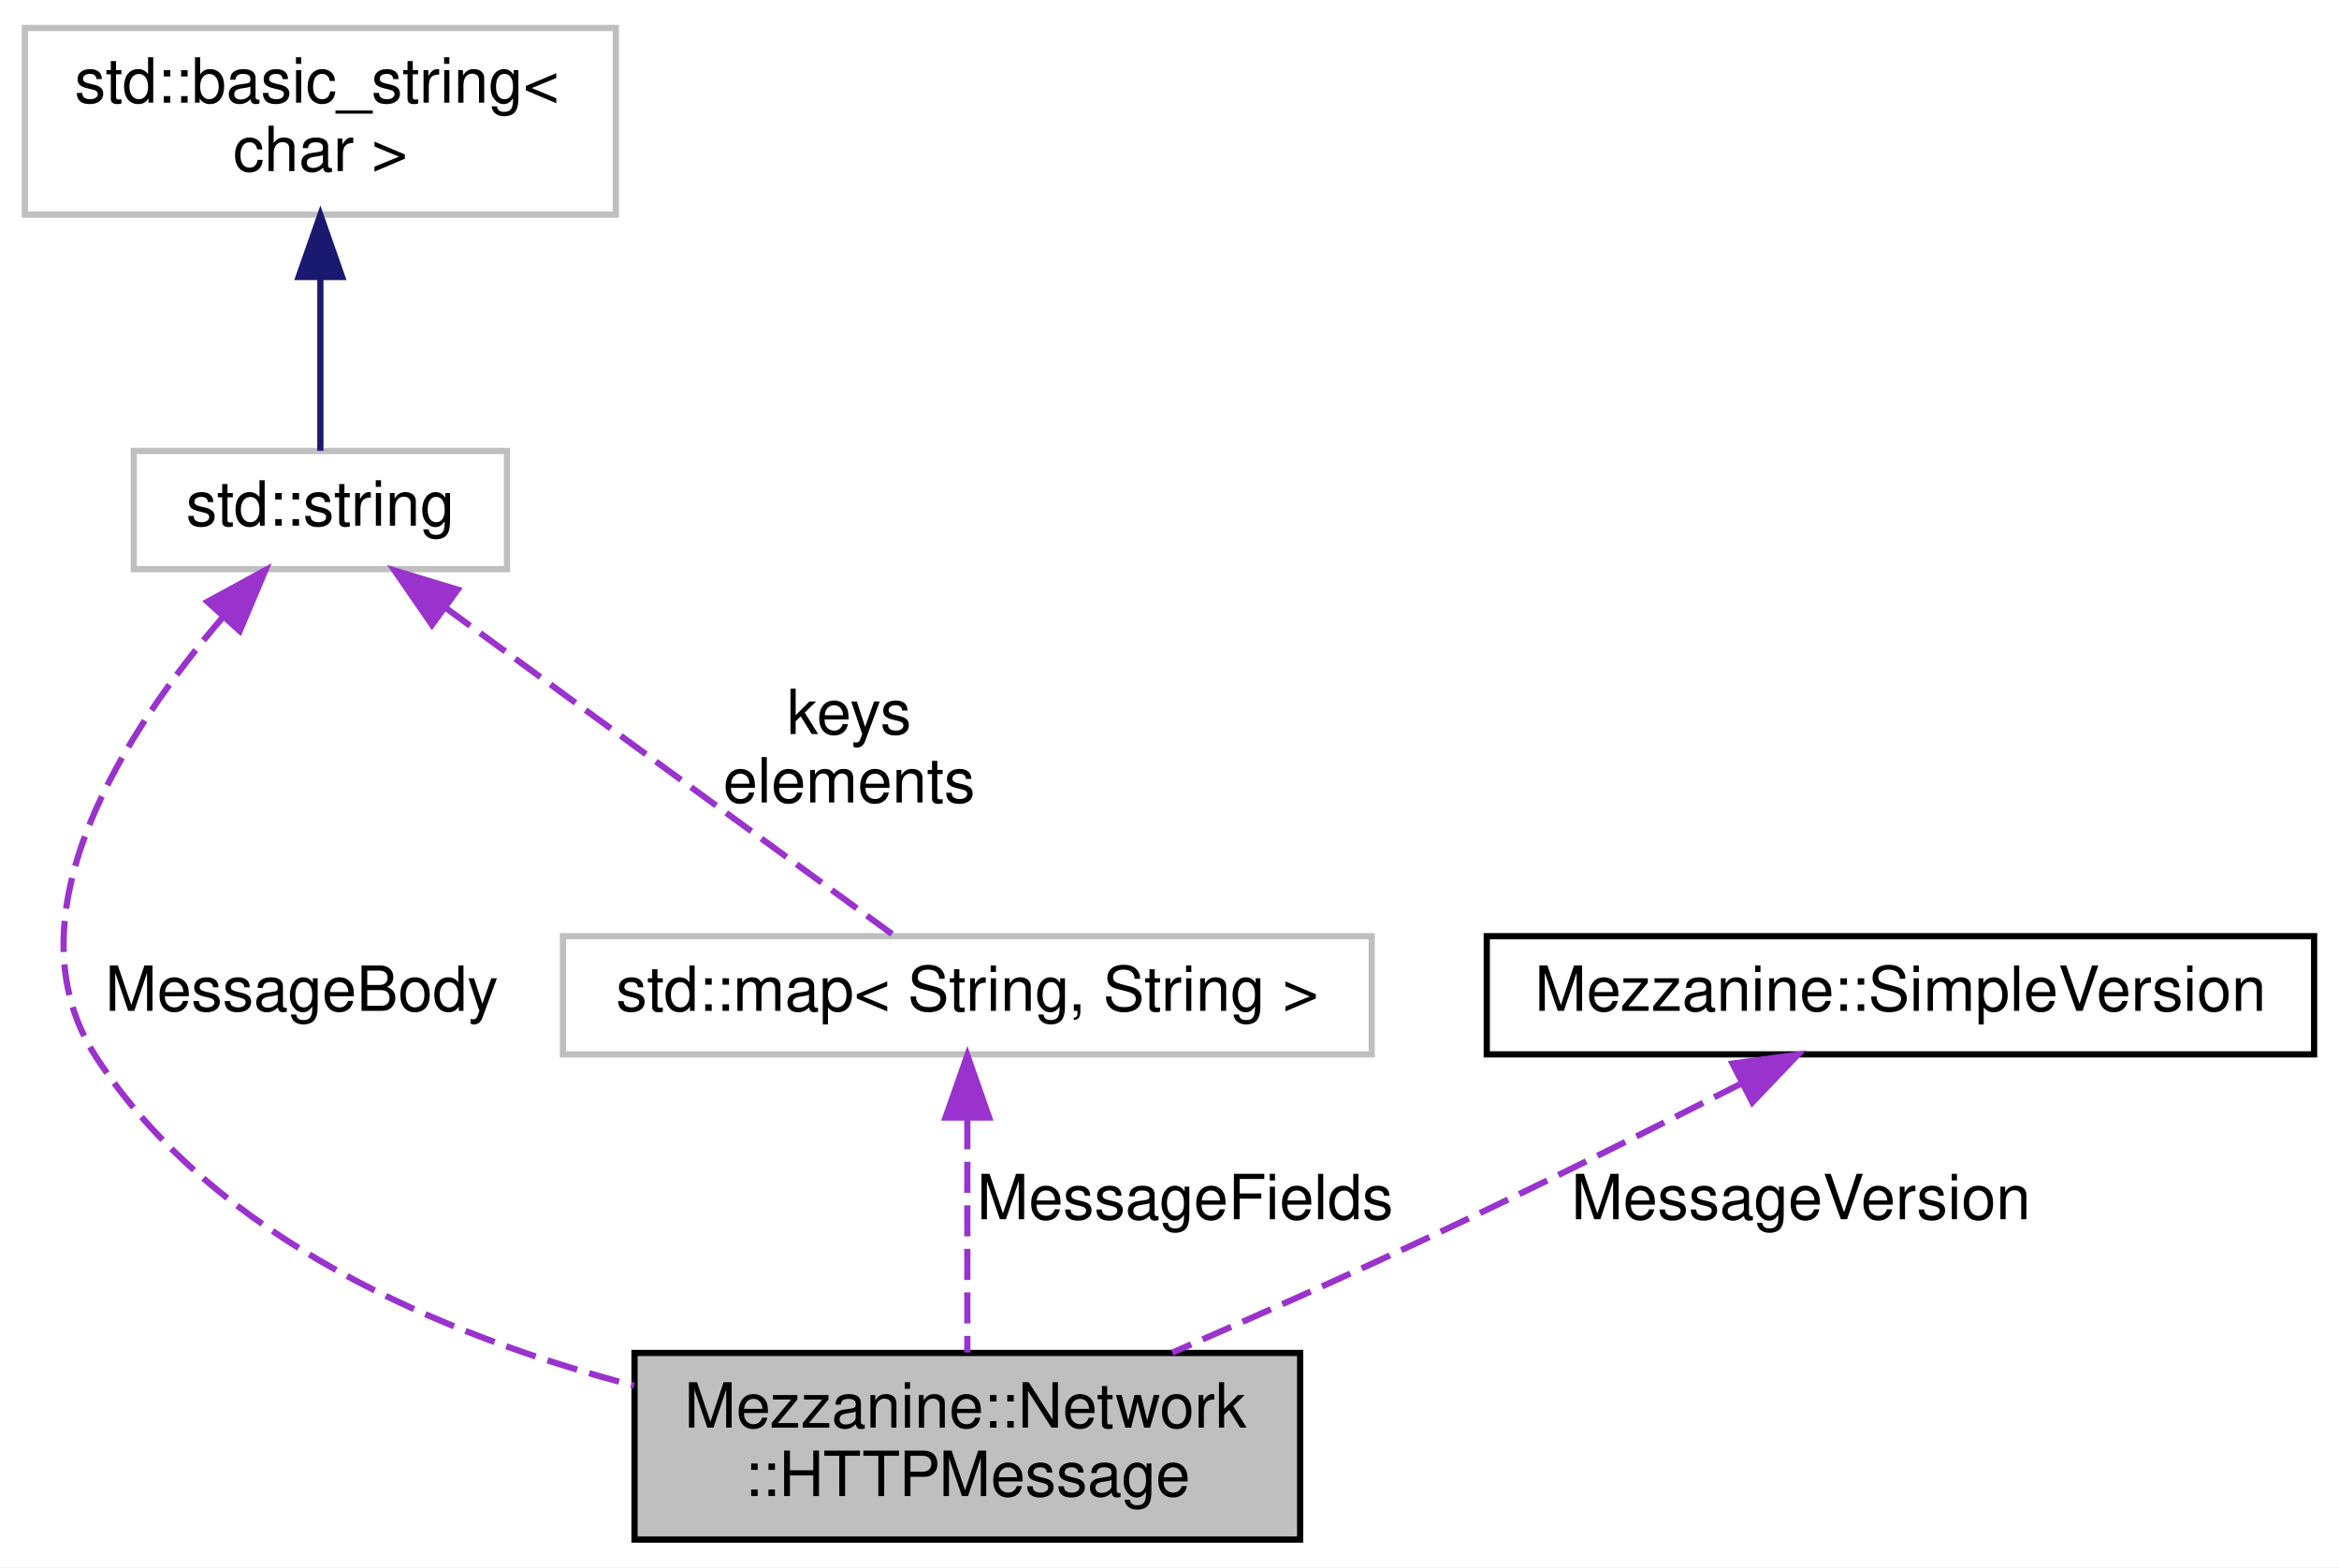
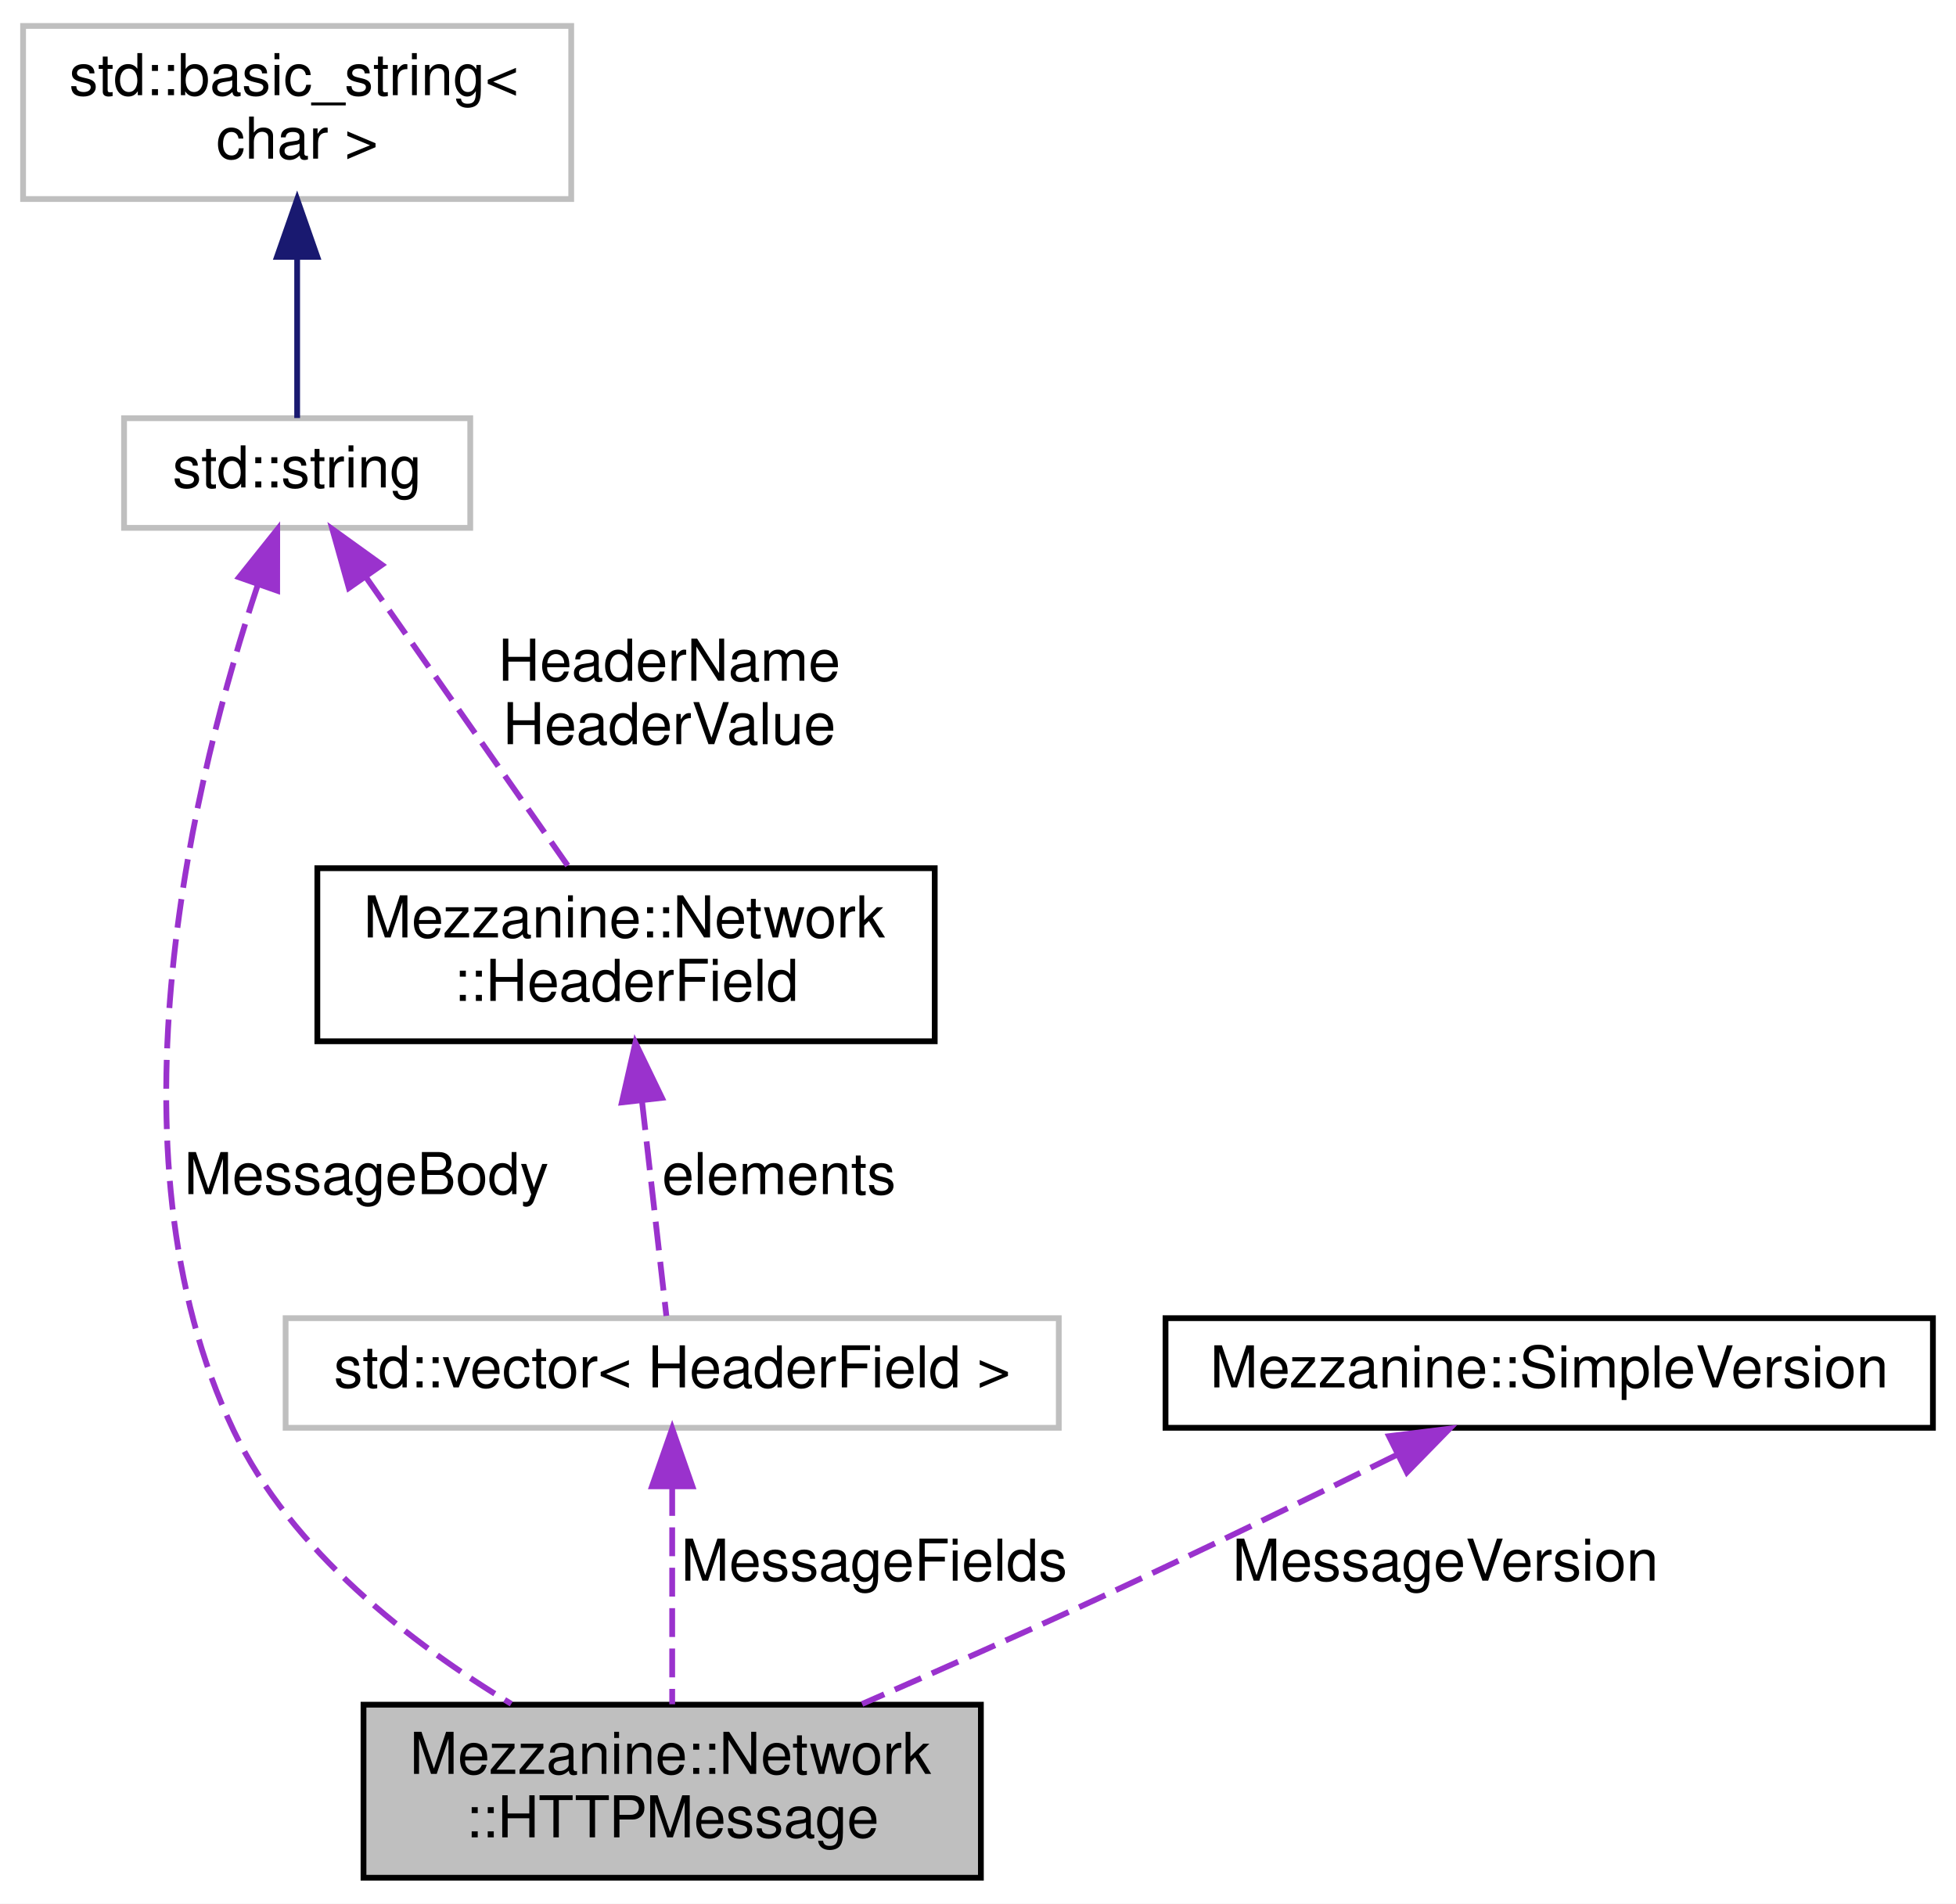
- <svg xmlns="http://www.w3.org/2000/svg" xmlns:xlink="http://www.w3.org/1999/xlink" width="376pt" height="252pt" viewBox="0.00 0.00 376.00 252.00">
-   <g id="graph0" class="graph" transform="scale(1 1) rotate(0) translate(4 248)">
-     <polygon fill="white" stroke="none" points="-4,4 -4,-248 372,-248 372,4 -4,4" />
+ <svg xmlns="http://www.w3.org/2000/svg" xmlns:xlink="http://www.w3.org/1999/xlink" width="339pt" height="330pt" viewBox="0.00 0.00 339.00 330.00">
+   <g id="graph0" class="graph" transform="scale(1 1) rotate(0) translate(4 326)">
+     <polygon fill="white" stroke="none" points="-4,4 -4,-326 335,-326 335,4 -4,4" />
    <g id="node1" class="node">
-       <polygon fill="#bfbfbf" stroke="black" points="98,-0.5 98,-30.5 205,-30.5 205,-0.5 98,-0.5" />
-       <text text-anchor="start" x="106" y="-18.5" font-family="Helvetica,sans-Serif" font-size="10.00">Mezzanine::Network</text>
-       <text text-anchor="middle" x="151.5" y="-7.5" font-family="Helvetica,sans-Serif" font-size="10.00">::HTTPMessage</text>
+       <polygon fill="#bfbfbf" stroke="black" points="59,-0.5 59,-30.5 166,-30.5 166,-0.5 59,-0.5" />
+       <text text-anchor="start" x="67" y="-18.5" font-family="Helvetica,sans-Serif" font-size="10.00">Mezzanine::Network</text>
+       <text text-anchor="middle" x="112.5" y="-7.5" font-family="Helvetica,sans-Serif" font-size="10.00">::HTTPMessage</text>
    </g>
    <g id="node2" class="node">
-       <polygon fill="white" stroke="#bfbfbf" points="86.5,-78.5 86.5,-97.5 216.5,-97.5 216.5,-78.5 86.5,-78.5" />
-       <text text-anchor="middle" x="151.5" y="-85.5" font-family="Helvetica,sans-Serif" font-size="10.00">std::map&lt; String, String &gt;</text>
+       <polygon fill="white" stroke="#bfbfbf" points="45.5,-78.5 45.5,-97.5 179.5,-97.5 179.5,-78.5 45.5,-78.5" />
+       <text text-anchor="middle" x="112.5" y="-85.5" font-family="Helvetica,sans-Serif" font-size="10.00">std::vector&lt; HeaderField &gt;</text>
    </g>
    <g id="edge1" class="edge">
-       <path fill="none" stroke="#9a32cd" stroke-dasharray="5,2" d="M151.5,-68.236C151.5,-56.408 151.5,-41.383 151.5,-30.576" />
-       <polygon fill="#9a32cd" stroke="#9a32cd" points="148,-68.355 151.5,-78.355 155,-68.355 148,-68.355" />
-       <text text-anchor="middle" x="186.5" y="-52" font-family="Helvetica,sans-Serif" font-size="10.00"> MessageFields</text>
+       <path fill="none" stroke="#9a32cd" stroke-dasharray="5,2" d="M112.5,-68.236C112.5,-56.408 112.5,-41.383 112.5,-30.576" />
+       <polygon fill="#9a32cd" stroke="#9a32cd" points="109,-68.355 112.5,-78.355 116,-68.355 109,-68.355" />
+       <text text-anchor="middle" x="147.5" y="-52" font-family="Helvetica,sans-Serif" font-size="10.00"> MessageFields</text>
    </g>
    <g id="node3" class="node">
      <g id="a_node3">
+         <a xlink:href="structMezzanine_1_1Network_1_1HeaderField.html" target="_top" xlink:title="Convenience class for storing Header fields in internet messaging protocols. ">
+           <polygon fill="white" stroke="black" points="51,-145.5 51,-175.5 158,-175.5 158,-145.5 51,-145.5" />
+           <text text-anchor="start" x="59" y="-163.5" font-family="Helvetica,sans-Serif" font-size="10.00">Mezzanine::Network</text>
+           <text text-anchor="middle" x="104.5" y="-152.5" font-family="Helvetica,sans-Serif" font-size="10.00">::HeaderField</text>
+         </a>
+       </g>
+     </g>
+     <g id="edge2" class="edge">
+       <path fill="none" stroke="#9a32cd" stroke-dasharray="5,2" d="M107.27,-135.091C108.731,-122.214 110.435,-107.197 111.491,-97.893" />
+       <polygon fill="#9a32cd" stroke="#9a32cd" points="103.769,-134.902 106.119,-145.233 110.724,-135.692 103.769,-134.902" />
+       <text text-anchor="middle" x="131" y="-119" font-family="Helvetica,sans-Serif" font-size="10.00"> elements</text>
+     </g>
+     <g id="node4" class="node">
+       <g id="a_node4">
        <a xlink:title="STL class. ">
-           <polygon fill="white" stroke="#bfbfbf" points="17.5,-156.5 17.5,-175.5 77.5,-175.5 77.5,-156.5 17.5,-156.5" />
-           <text text-anchor="middle" x="47.5" y="-163.5" font-family="Helvetica,sans-Serif" font-size="10.00">std::string</text>
+           <polygon fill="white" stroke="#bfbfbf" points="17.5,-234.5 17.5,-253.5 77.5,-253.5 77.5,-234.5 17.5,-234.5" />
+           <text text-anchor="middle" x="47.5" y="-241.5" font-family="Helvetica,sans-Serif" font-size="10.00">std::string</text>
+         </a>
+       </g>
+     </g>
+     <g id="edge5" class="edge">
+       <path fill="none" stroke="#9a32cd" stroke-dasharray="5,2" d="M40.639,-224.495C30.057,-192.759 13.274,-126.673 36.5,-78 46.441,-57.167 67.269,-41.112 84.611,-30.638" />
+       <polygon fill="#9a32cd" stroke="#9a32cd" points="37.432,-225.927 44.047,-234.203 44.037,-223.608 37.432,-225.927" />
+       <text text-anchor="middle" x="59.5" y="-119" font-family="Helvetica,sans-Serif" font-size="10.00"> MessageBody</text>
+     </g>
+     <g id="edge3" class="edge">
+       <path fill="none" stroke="#9a32cd" stroke-dasharray="5,2" d="M59.427,-225.946C69.87,-211.015 84.863,-189.578 94.641,-175.597" />
+       <polygon fill="#9a32cd" stroke="#9a32cd" points="56.463,-224.077 53.6,-234.278 62.199,-228.089 56.463,-224.077" />
+       <text text-anchor="middle" x="112" y="-208" font-family="Helvetica,sans-Serif" font-size="10.00"> HeaderName</text>
+       <text text-anchor="middle" x="112" y="-197" font-family="Helvetica,sans-Serif" font-size="10.00">HeaderValue</text>
+     </g>
+     <g id="node5" class="node">
+       <g id="a_node5">
+         <a xlink:title="STL class. ">
+           <polygon fill="white" stroke="#bfbfbf" points="0,-291.5 0,-321.5 95,-321.5 95,-291.5 0,-291.5" />
+           <text text-anchor="start" x="8" y="-309.5" font-family="Helvetica,sans-Serif" font-size="10.00">std::basic_string&lt;</text>
+           <text text-anchor="middle" x="47.5" y="-298.5" font-family="Helvetica,sans-Serif" font-size="10.00"> char &gt;</text>
        </a>
      </g>
    </g>
    <g id="edge4" class="edge">
-       <path fill="none" stroke="#9a32cd" stroke-dasharray="5,2" d="M31.92,-148.89C16.324,-130.736 -3.38,-100.789 11.5,-78 30.586,-48.77 67.004,-33.342 97.913,-25.249" />
-       <polygon fill="#9a32cd" stroke="#9a32cd" points="29.352,-151.269 38.658,-156.334 34.542,-146.571 29.352,-151.269" />
-       <text text-anchor="middle" x="44.5" y="-85.5" font-family="Helvetica,sans-Serif" font-size="10.00"> MessageBody</text>
+       <path fill="none" stroke="midnightblue" d="M47.5,-281.352C47.5,-271.513 47.5,-260.775 47.5,-253.54" />
+       <polygon fill="midnightblue" stroke="midnightblue" points="44,-281.468 47.5,-291.468 51,-281.468 44,-281.468" />
    </g>
-     <g id="edge2" class="edge">
-       <path fill="none" stroke="#9a32cd" stroke-dasharray="5,2" d="M67.534,-150.36C88.942,-134.715 122.159,-110.441 139.709,-97.617" />
-       <polygon fill="#9a32cd" stroke="#9a32cd" points="65.439,-147.556 59.43,-156.282 69.569,-153.208 65.439,-147.556" />
-       <text text-anchor="middle" x="132.5" y="-130" font-family="Helvetica,sans-Serif" font-size="10.00"> keys</text>
-       <text text-anchor="middle" x="132.5" y="-119" font-family="Helvetica,sans-Serif" font-size="10.00">elements</text>
-     </g>
-     <g id="node4" class="node">
-       <g id="a_node4">
-         <a xlink:title="STL class. ">
-           <polygon fill="white" stroke="#bfbfbf" points="0,-213.5 0,-243.5 95,-243.5 95,-213.5 0,-213.5" />
-           <text text-anchor="start" x="8" y="-231.5" font-family="Helvetica,sans-Serif" font-size="10.00">std::basic_string&lt;</text>
-           <text text-anchor="middle" x="47.5" y="-220.5" font-family="Helvetica,sans-Serif" font-size="10.00"> char &gt;</text>
+     <g id="node6" class="node">
+       <g id="a_node6">
+         <a xlink:href="classMezzanine_1_1SimpleVersion.html" target="_top" xlink:title="A very basic class for expressing an API or syntax version. ">
+           <polygon fill="white" stroke="black" points="198,-78.5 198,-97.5 331,-97.5 331,-78.5 198,-78.5" />
+           <text text-anchor="middle" x="264.5" y="-85.5" font-family="Helvetica,sans-Serif" font-size="10.00">Mezzanine::SimpleVersion</text>
        </a>
      </g>
    </g>
-     <g id="edge3" class="edge">
-       <path fill="none" stroke="midnightblue" d="M47.5,-203.352C47.5,-193.513 47.5,-182.775 47.5,-175.54" />
-       <polygon fill="midnightblue" stroke="midnightblue" points="44,-203.468 47.5,-213.468 51,-203.468 44,-203.468" />
-     </g>
-     <g id="node5" class="node">
-       <g id="a_node5">
-         <a xlink:href="classMezzanine_1_1SimpleVersion.html" target="_top" xlink:title="A very basic class for expressing an API or syntax version. ">
-           <polygon fill="white" stroke="black" points="235,-78.5 235,-97.5 368,-97.5 368,-78.5 235,-78.5" />
-           <text text-anchor="middle" x="301.5" y="-85.5" font-family="Helvetica,sans-Serif" font-size="10.00">Mezzanine::SimpleVersion</text>
-         </a>
-       </g>
-     </g>
-     <g id="edge5" class="edge">
-       <path fill="none" stroke="#9a32cd" stroke-dasharray="5,2" d="M276.026,-73.866C261.341,-66.395 242.48,-56.968 225.5,-49 212.162,-42.741 197.317,-36.149 184.444,-30.55" />
-       <polygon fill="#9a32cd" stroke="#9a32cd" points="274.514,-77.024 285.011,-78.458 277.7,-70.791 274.514,-77.024" />
-       <text text-anchor="middle" x="285.5" y="-52" font-family="Helvetica,sans-Serif" font-size="10.00"> MessageVersion</text>
+     <g id="edge6" class="edge">
+       <path fill="none" stroke="#9a32cd" stroke-dasharray="5,2" d="M238.028,-73.781C222.988,-66.353 203.768,-56.995 186.5,-49 173.13,-42.81 158.279,-36.231 145.411,-30.622" />
+       <polygon fill="#9a32cd" stroke="#9a32cd" points="236.731,-77.045 247.245,-78.351 239.84,-70.773 236.731,-77.045" />
+       <text text-anchor="middle" x="246.5" y="-52" font-family="Helvetica,sans-Serif" font-size="10.00"> MessageVersion</text>
    </g>
  </g>
</svg>
